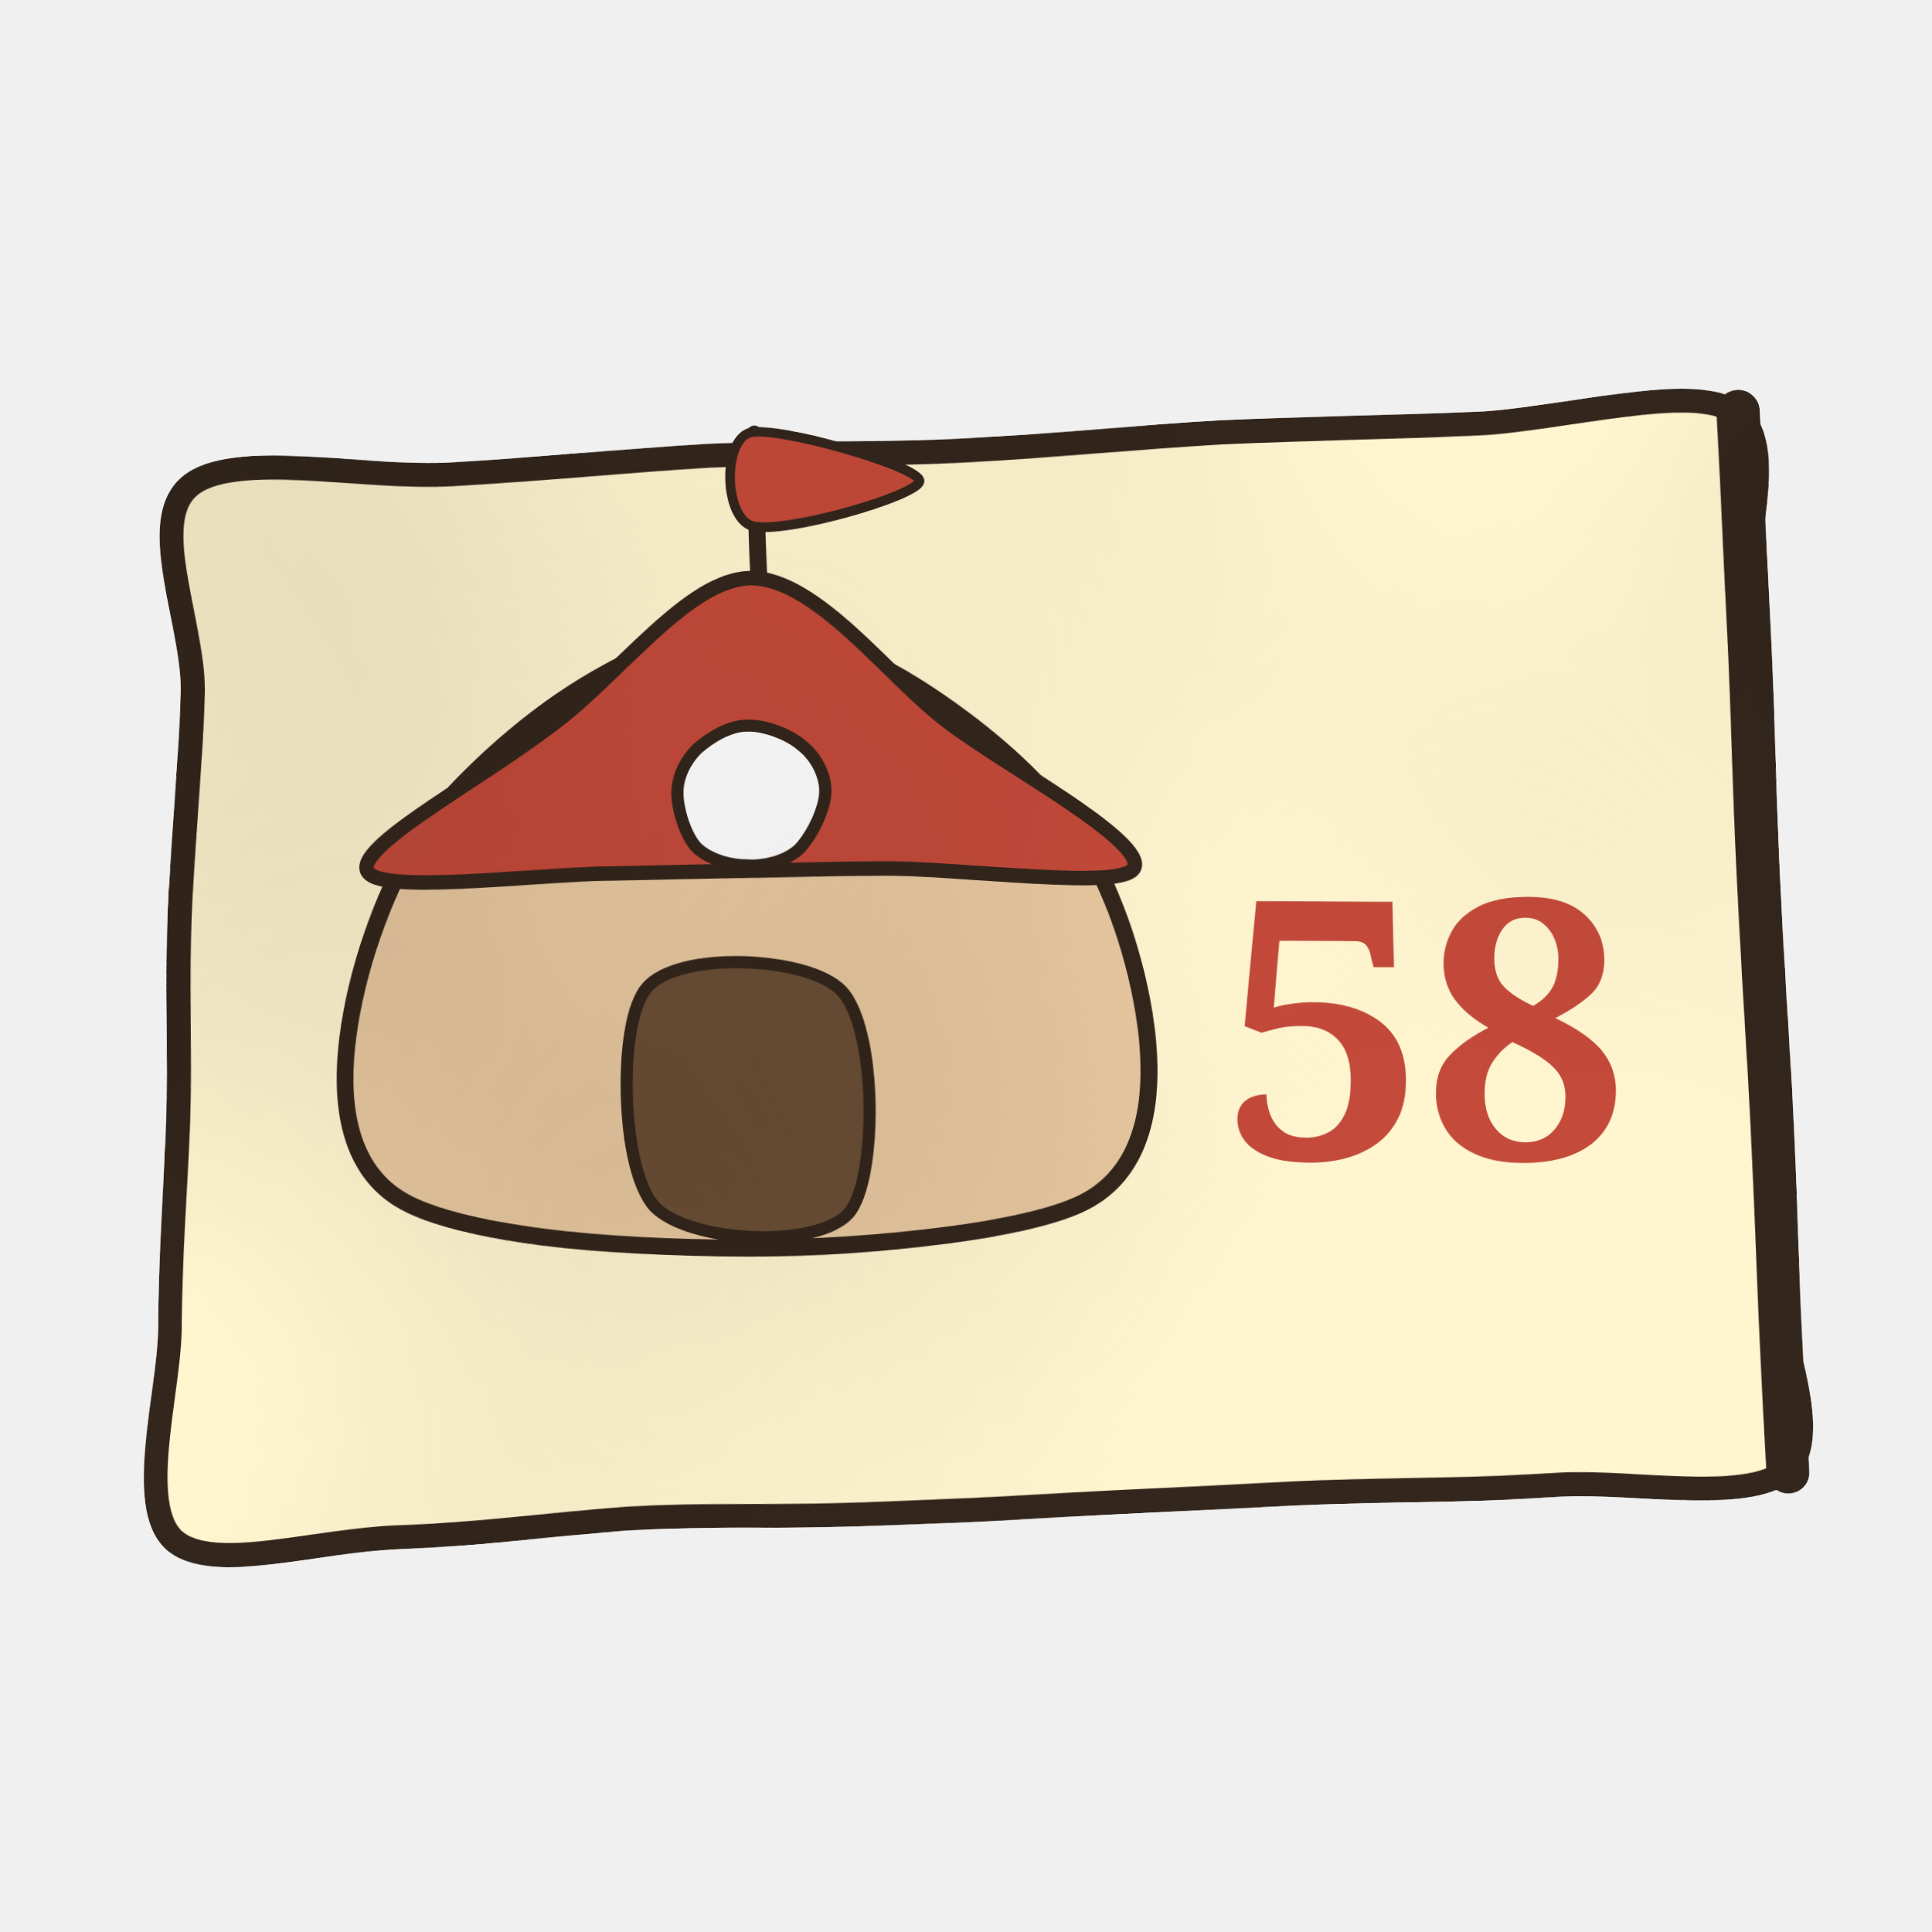
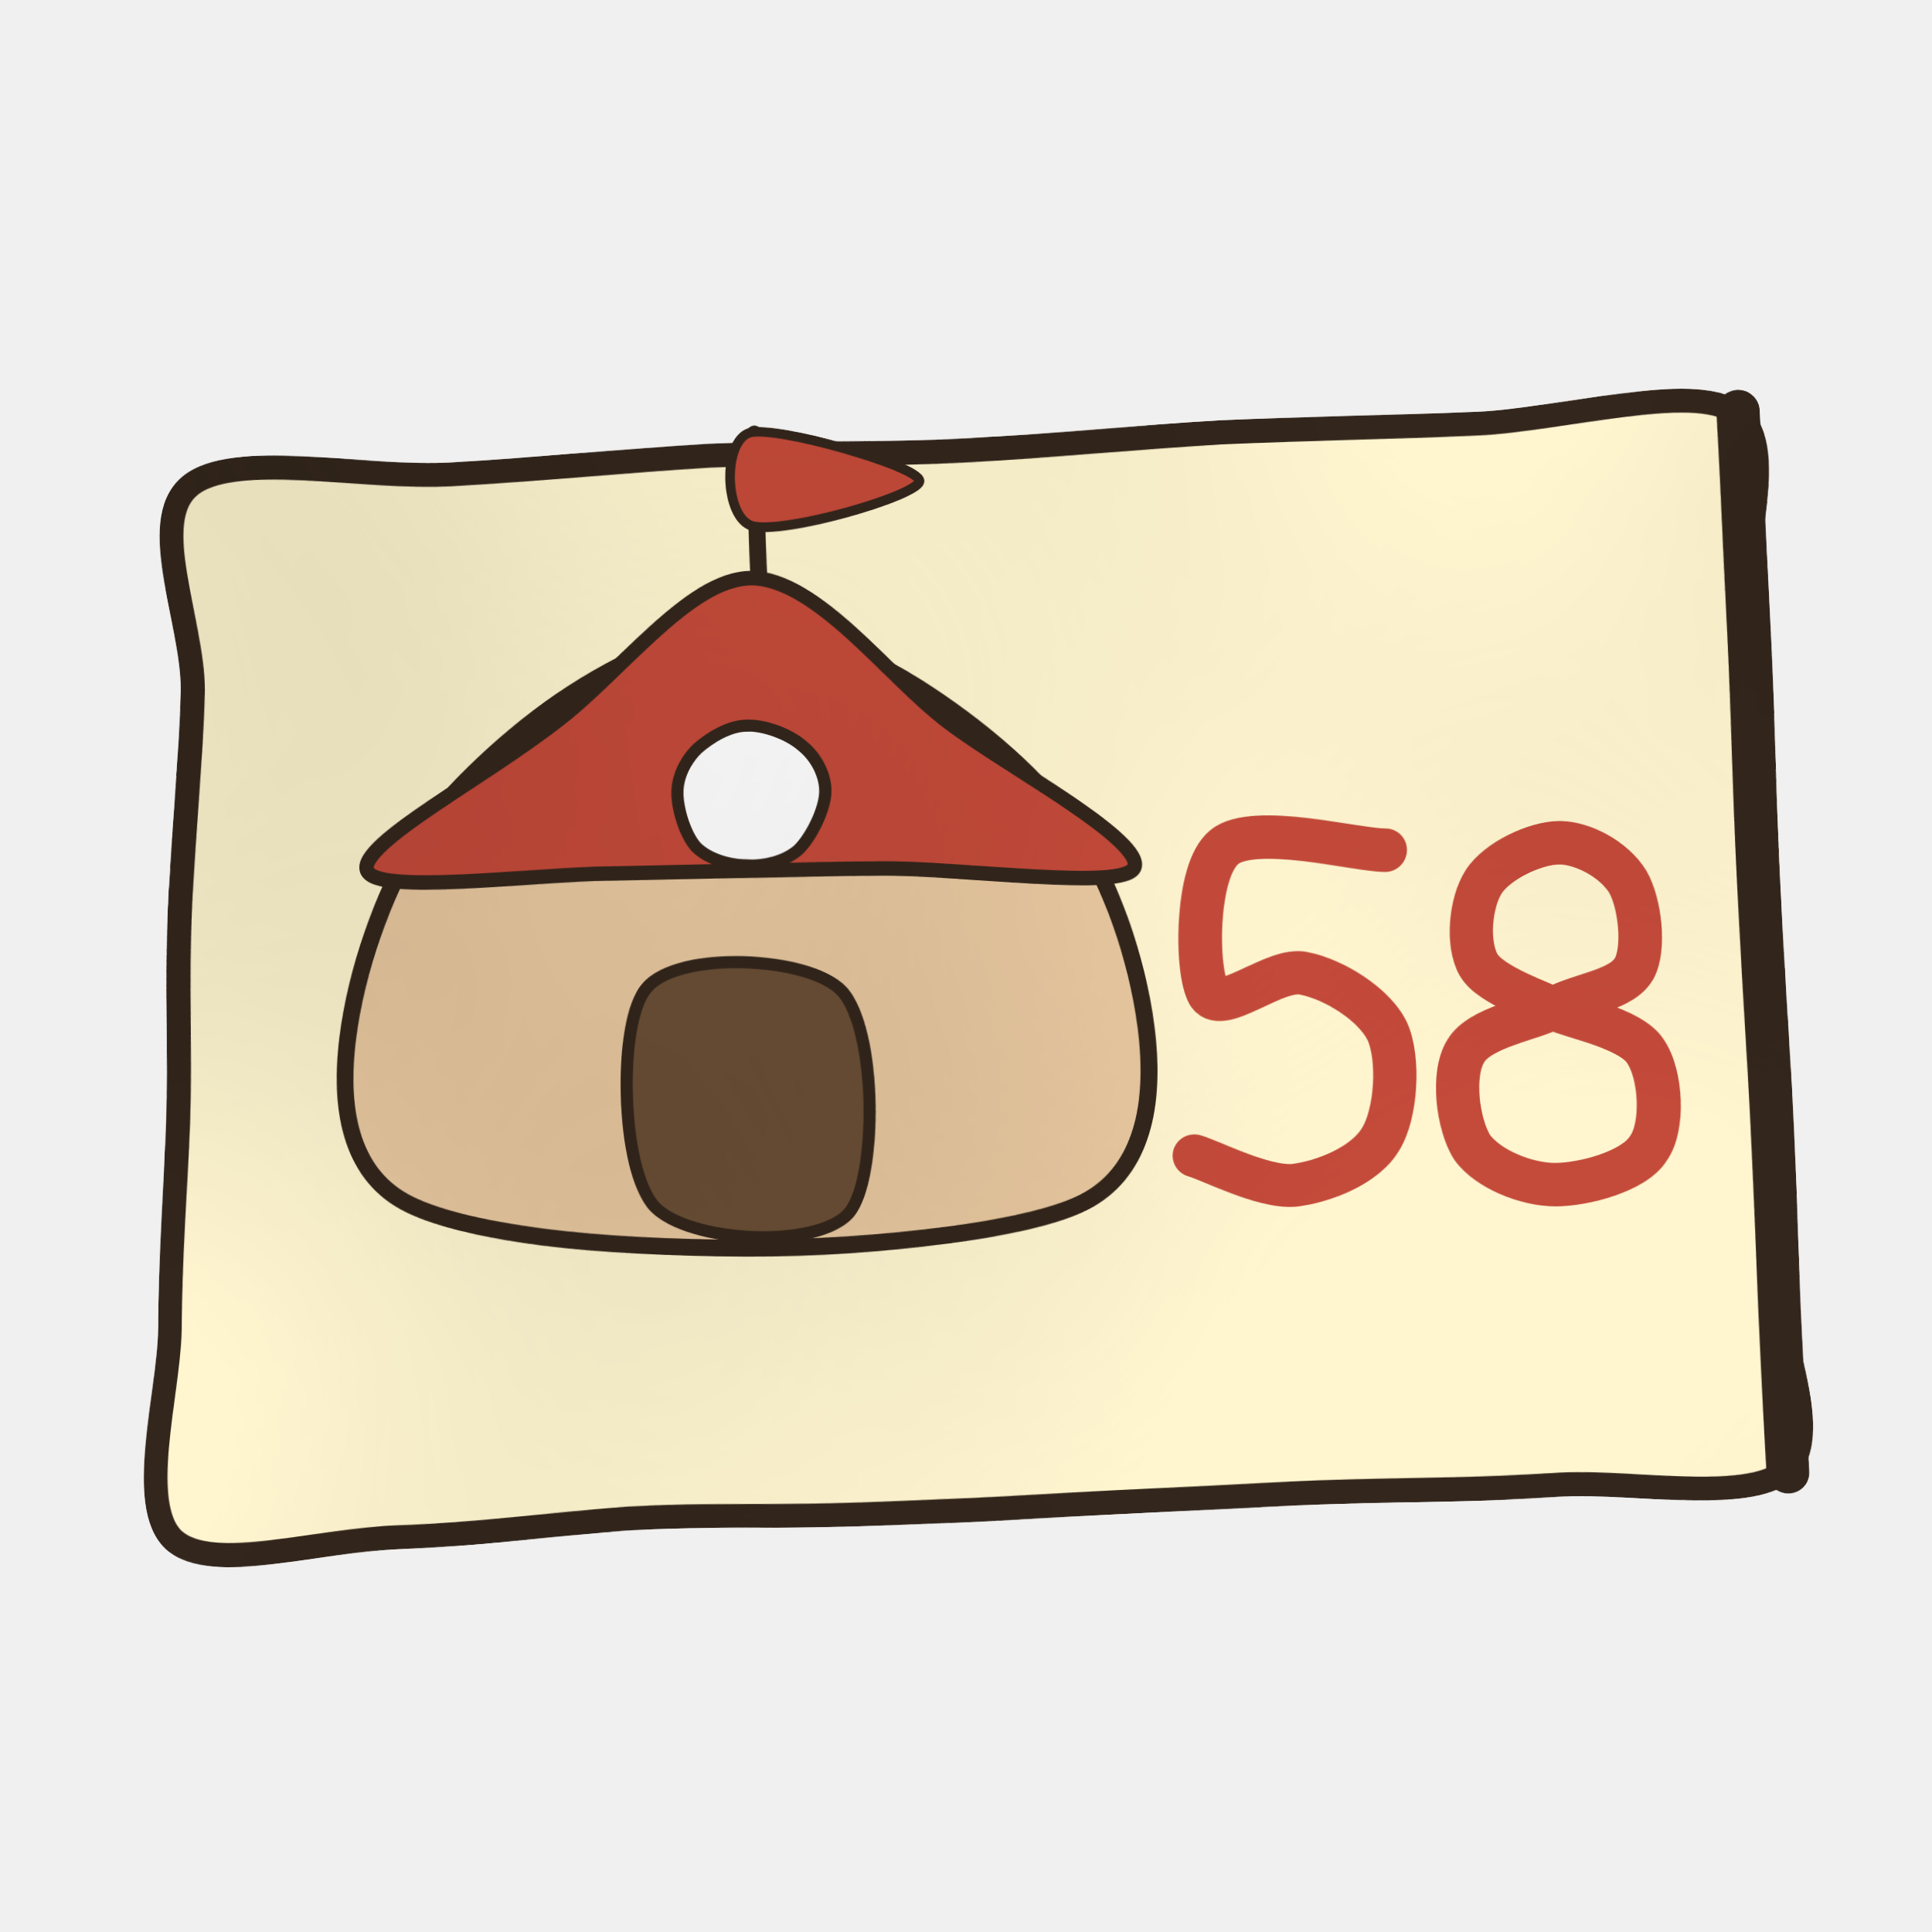
<svg xmlns="http://www.w3.org/2000/svg" viewBox="0 0 160 160" width="160" height="160">
  <defs>
    <filter id="art" x="-4%" y="-4%" width="108%" height="108%" color-interpolation-filters="sRGB">
      <feTurbulence type="fractalNoise" baseFrequency="0.032" numOctaves="2" seed="1062" result="w" />
      <feDisplacementMap in="SourceGraphic" in2="w" scale="0.6" xChannelSelector="R" yChannelSelector="G" result="d" />
      <feTurbulence type="fractalNoise" baseFrequency="0.007" numOctaves="3" seed="1069" result="t" />
      <feColorMatrix in="t" type="matrix" values="0.3 0 0 0 0.85  0.3 0 0 0 0.85  0.3 0 0 0 0.85  0 0 0 0 1" result="tw" />
      <feBlend in="d" in2="tw" mode="multiply" result="m" />
      <feComposite in="m" in2="d" operator="in" />
    </filter>
    <filter id="blur" x="-30%" y="-30%" width="160%" height="160%">
      <feGaussianBlur stdDeviation="8" />
    </filter>
    <filter id="blur2" x="-30%" y="-30%" width="160%" height="160%">
      <feGaussianBlur stdDeviation="2.5" />
    </filter>
    <pattern id="hatch" width="6" height="6" patternUnits="userSpaceOnUse" patternTransform="rotate(38)">
      <line x1="0" y1="0" x2="0" y2="6" stroke="#33261c" stroke-width="1.2" />
    </pattern>
    <pattern id="hatch2" width="5" height="5" patternUnits="userSpaceOnUse" patternTransform="rotate(-48)">
      <line x1="0" y1="0" x2="0" y2="5" stroke="#33261c" stroke-width="1" />
    </pattern>
    <pattern id="hatchw" width="7" height="7" patternUnits="userSpaceOnUse" patternTransform="rotate(30)">
      <line x1="0" y1="0" x2="0" y2="7" stroke="#fff8e0" stroke-width="1.3" />
    </pattern>
  </defs>
  <g filter="url(#art)">
    <path d="M15.6 40.4C19.2 37.4 30.4 39.7 37.5 39.3C44.7 38.9 51.5 38.1 58.7 37.7C65.8 37.4 73.2 37.5 80.2 37.2C87.3 36.9 94.2 36.2 101.2 35.8C108.2 35.5 115.3 35.4 122.4 35.1C129.5 34.8 140.1 31.4 143.8 34.1C147.5 36.8 144.1 45.5 144.4 51.4C144.6 57.2 144.9 63.4 145.2 69.3C145.6 75.3 146.3 81 146.6 86.8C146.8 92.7 146.5 98.5 146.7 104.3C147 110.1 151 118.4 148.1 121.6C145.2 124.7 135.8 122.7 129.3 123C122.8 123.4 115.7 123.4 109.3 123.6C102.8 123.8 97.1 124.2 90.7 124.5C84.3 124.8 77.5 125.2 71 125.4C64.5 125.6 58.3 125.5 51.9 125.8C45.6 126.2 39.1 127 32.9 127.3C26.6 127.6 17.6 130.4 14.4 127.5C11.3 124.6 14 115.8 14.1 110C14.1 104.3 14.6 98.7 14.7 92.9C14.8 87.1 14.5 81.3 14.7 75.3C14.9 69.4 15.7 63 15.9 57.2C16 51.4 12 43.4 15.6 40.4Z" fill="#fff6d0" />
    <path d="M15.6 40.4C19.2 37.4 30.4 39.7 37.5 39.3C44.7 38.9 51.5 38.1 58.7 37.7C65.8 37.4 73.2 37.5 80.2 37.2C87.3 36.9 94.2 36.2 101.2 35.8C108.2 35.5 115.3 35.4 122.4 35.1C129.5 34.8 140.1 31.4 143.8 34.1C147.5 36.8 144.1 45.5 144.4 51.4C144.6 57.2 144.9 63.4 145.2 69.3C145.6 75.3 146.3 81 146.6 86.8C146.8 92.7 146.5 98.5 146.7 104.3C147 110.1 151 118.4 148.1 121.6C145.2 124.7 135.8 122.7 129.3 123C122.8 123.4 115.7 123.4 109.3 123.6C102.8 123.8 97.1 124.2 90.7 124.5C84.3 124.8 77.5 125.2 71 125.4C64.5 125.6 58.3 125.5 51.9 125.8C45.6 126.2 39.1 127 32.9 127.3C26.6 127.6 17.6 130.4 14.4 127.5C11.3 124.6 14 115.8 14.1 110C14.1 104.3 14.6 98.7 14.7 92.9C14.8 87.1 14.5 81.3 14.7 75.3C14.9 69.4 15.7 63 15.9 57.2C16 51.4 12 43.4 15.6 40.4Z" fill="none" stroke="#33261c" stroke-width="2" stroke-linecap="round" stroke-linejoin="round" />
    <path d="M144 34C144.7 48.7 147.3 107.3 148 122" fill="none" stroke="#33261c" stroke-width="3.6" stroke-linecap="round" />
    <path d="M33.6 99.5C24.4 94.6 29.5 78.1 34.2 70.2C39 62.3 52.8 51.9 62.1 51.9C71.3 51.9 85.3 62.2 89.9 70.2C94.5 78.1 99.1 94.8 89.7 99.7C80.3 104.6 42.9 104.5 33.6 99.5Z" fill="#e8c8a0" />
    <path d="M33.6 99.5C24.4 94.6 29.5 78.1 34.2 70.2C39 62.3 52.8 51.9 62.1 51.9C71.3 51.9 85.3 62.2 89.9 70.2C94.5 78.1 99.1 94.8 89.7 99.7C80.3 104.6 42.9 104.5 33.6 99.5Z" fill="none" stroke="#33261c" stroke-width="1.4" stroke-linecap="round" stroke-linejoin="round" />
    <path d="M30.4 72.2C29.6 70.1 40.8 63.9 46.1 59.8C51.4 55.8 56.8 47.9 62.2 47.8C67.6 47.8 73.2 55.8 78.5 59.8C83.8 63.8 94.9 69.8 93.9 71.9C92.9 73.9 79.8 71.9 72.7 72C65.5 72 57.9 72.3 50.9 72.4C43.8 72.4 31.2 74.3 30.4 72.2Z" fill="#c44a3a" />
    <path d="M30.4 72.2C29.6 70.1 40.8 63.9 46.1 59.8C51.4 55.8 56.8 47.9 62.2 47.8C67.6 47.8 73.2 55.8 78.5 59.8C83.8 63.8 94.9 69.8 93.9 71.9C92.9 73.9 79.8 71.9 72.7 72C65.5 72 57.9 72.3 50.9 72.4C43.8 72.4 31.2 74.3 30.4 72.2Z" fill="none" stroke="#33261c" stroke-width="1.2" stroke-linecap="round" stroke-linejoin="round" />
    <path d="M53.7 81.8C56.3 78.8 67 79.1 69.8 82.2C72.6 85.4 72.8 97.6 70.3 100.5C67.7 103.4 57 102.9 54.2 99.8C51.5 96.7 51.1 84.7 53.7 81.8Z" fill="#6b4f36" />
    <path d="M53.7 81.8C56.3 78.8 67 79.1 69.8 82.2C72.6 85.4 72.8 97.6 70.3 100.5C67.7 103.4 57 102.9 54.2 99.8C51.5 96.7 51.1 84.7 53.7 81.8Z" fill="none" stroke="#33261c" stroke-width="1" stroke-linecap="round" stroke-linejoin="round" />
    <path d="M68.3 65.6C68.3 67.1 67.2 69.4 66.2 70.4C65.1 71.4 63.3 71.8 61.9 71.7C60.5 71.7 58.8 71.2 57.8 70.2C56.9 69.2 56.2 67 56.2 65.6C56.2 64.2 56.9 62.9 57.8 62C58.8 61.1 60.4 60.1 61.8 60.1C63.2 60 65.3 60.8 66.4 61.8C67.5 62.7 68.3 64.2 68.3 65.6Z" fill="#fff" />
    <path d="M68.3 65.6C68.3 67.1 67.2 69.4 66.2 70.4C65.1 71.4 63.3 71.8 61.9 71.7C60.5 71.7 58.8 71.2 57.8 70.2C56.9 69.2 56.2 67 56.2 65.6C56.2 64.2 56.9 62.9 57.8 62C58.8 61.1 60.4 60.1 61.8 60.1C63.2 60 65.3 60.8 66.4 61.8C67.5 62.7 68.3 64.2 68.3 65.6Z" fill="none" stroke="#33261c" stroke-width="1" stroke-linecap="round" stroke-linejoin="round" />
    <path d="M62.8 47.7C62.7 45.7 62.6 37.9 62.5 35.9" fill="none" stroke="#33261c" stroke-width="1.4" stroke-linecap="round" stroke-linejoin="round" />
    <path d="M62.1 35.8C64.4 35.2 76.1 38.4 76.2 39.7C76.2 40.9 64.7 44.2 62.3 43.5C60 42.9 59.8 36.5 62.1 35.8Z" fill="#c44a3a" />
    <path d="M62.1 35.8C64.4 35.2 76.1 38.4 76.2 39.7C76.2 40.9 64.7 44.2 62.3 43.5C60 42.9 59.8 36.5 62.1 35.8Z" fill="none" stroke="#33261c" stroke-width="0.8" stroke-linecap="round" stroke-linejoin="round" />
-     <text x="118" y="96" font-family="Georgia, serif" font-size="30" font-weight="bold" text-anchor="middle" fill="#c44a3a">58</text>
+     <path d="M114.7 70.3C112.4 70.3 103.8 68.1 101.4 70.1C98.9 72.1 99 80.5 100.1 82.3C101.2 84 105.6 80 108 80.6C110.5 81.1 113.8 83.1 114.9 85.4C115.9 87.7 115.6 92.2 114.3 94.3C113 96.5 109.6 97.9 107.1 98.2C104.5 98.4 100.3 96.1 98.9 95.7" fill="none" stroke="#c44a3a" stroke-width="3.6" stroke-linecap="round" stroke-linejoin="round" />
+     <path d="M128.9 83.7C127.9 83.1 123.5 81.7 122.5 79.9C121.5 78.1 121.8 74.7 122.9 73C124 71.3 127.2 69.8 129.2 69.8C131.2 69.8 133.8 71.2 134.9 73C135.9 74.7 136.3 78.5 135.4 80.2C134.4 82 131.4 82.3 129.1 83.4C126.7 84.6 122.6 85.1 121.4 87.1C120.2 89 120.7 93.1 121.9 95C123.2 96.8 126.4 98.1 128.8 98.1C131.2 98.1 135.3 97 136.5 95.1C137.8 93.3 137.6 89 136.3 87.1C135.1 85.2 130.2 84.3 129 83.7" fill="none" stroke="#c44a3a" stroke-width="3.6" stroke-linecap="round" stroke-linejoin="round" />
  </g>
</svg>
